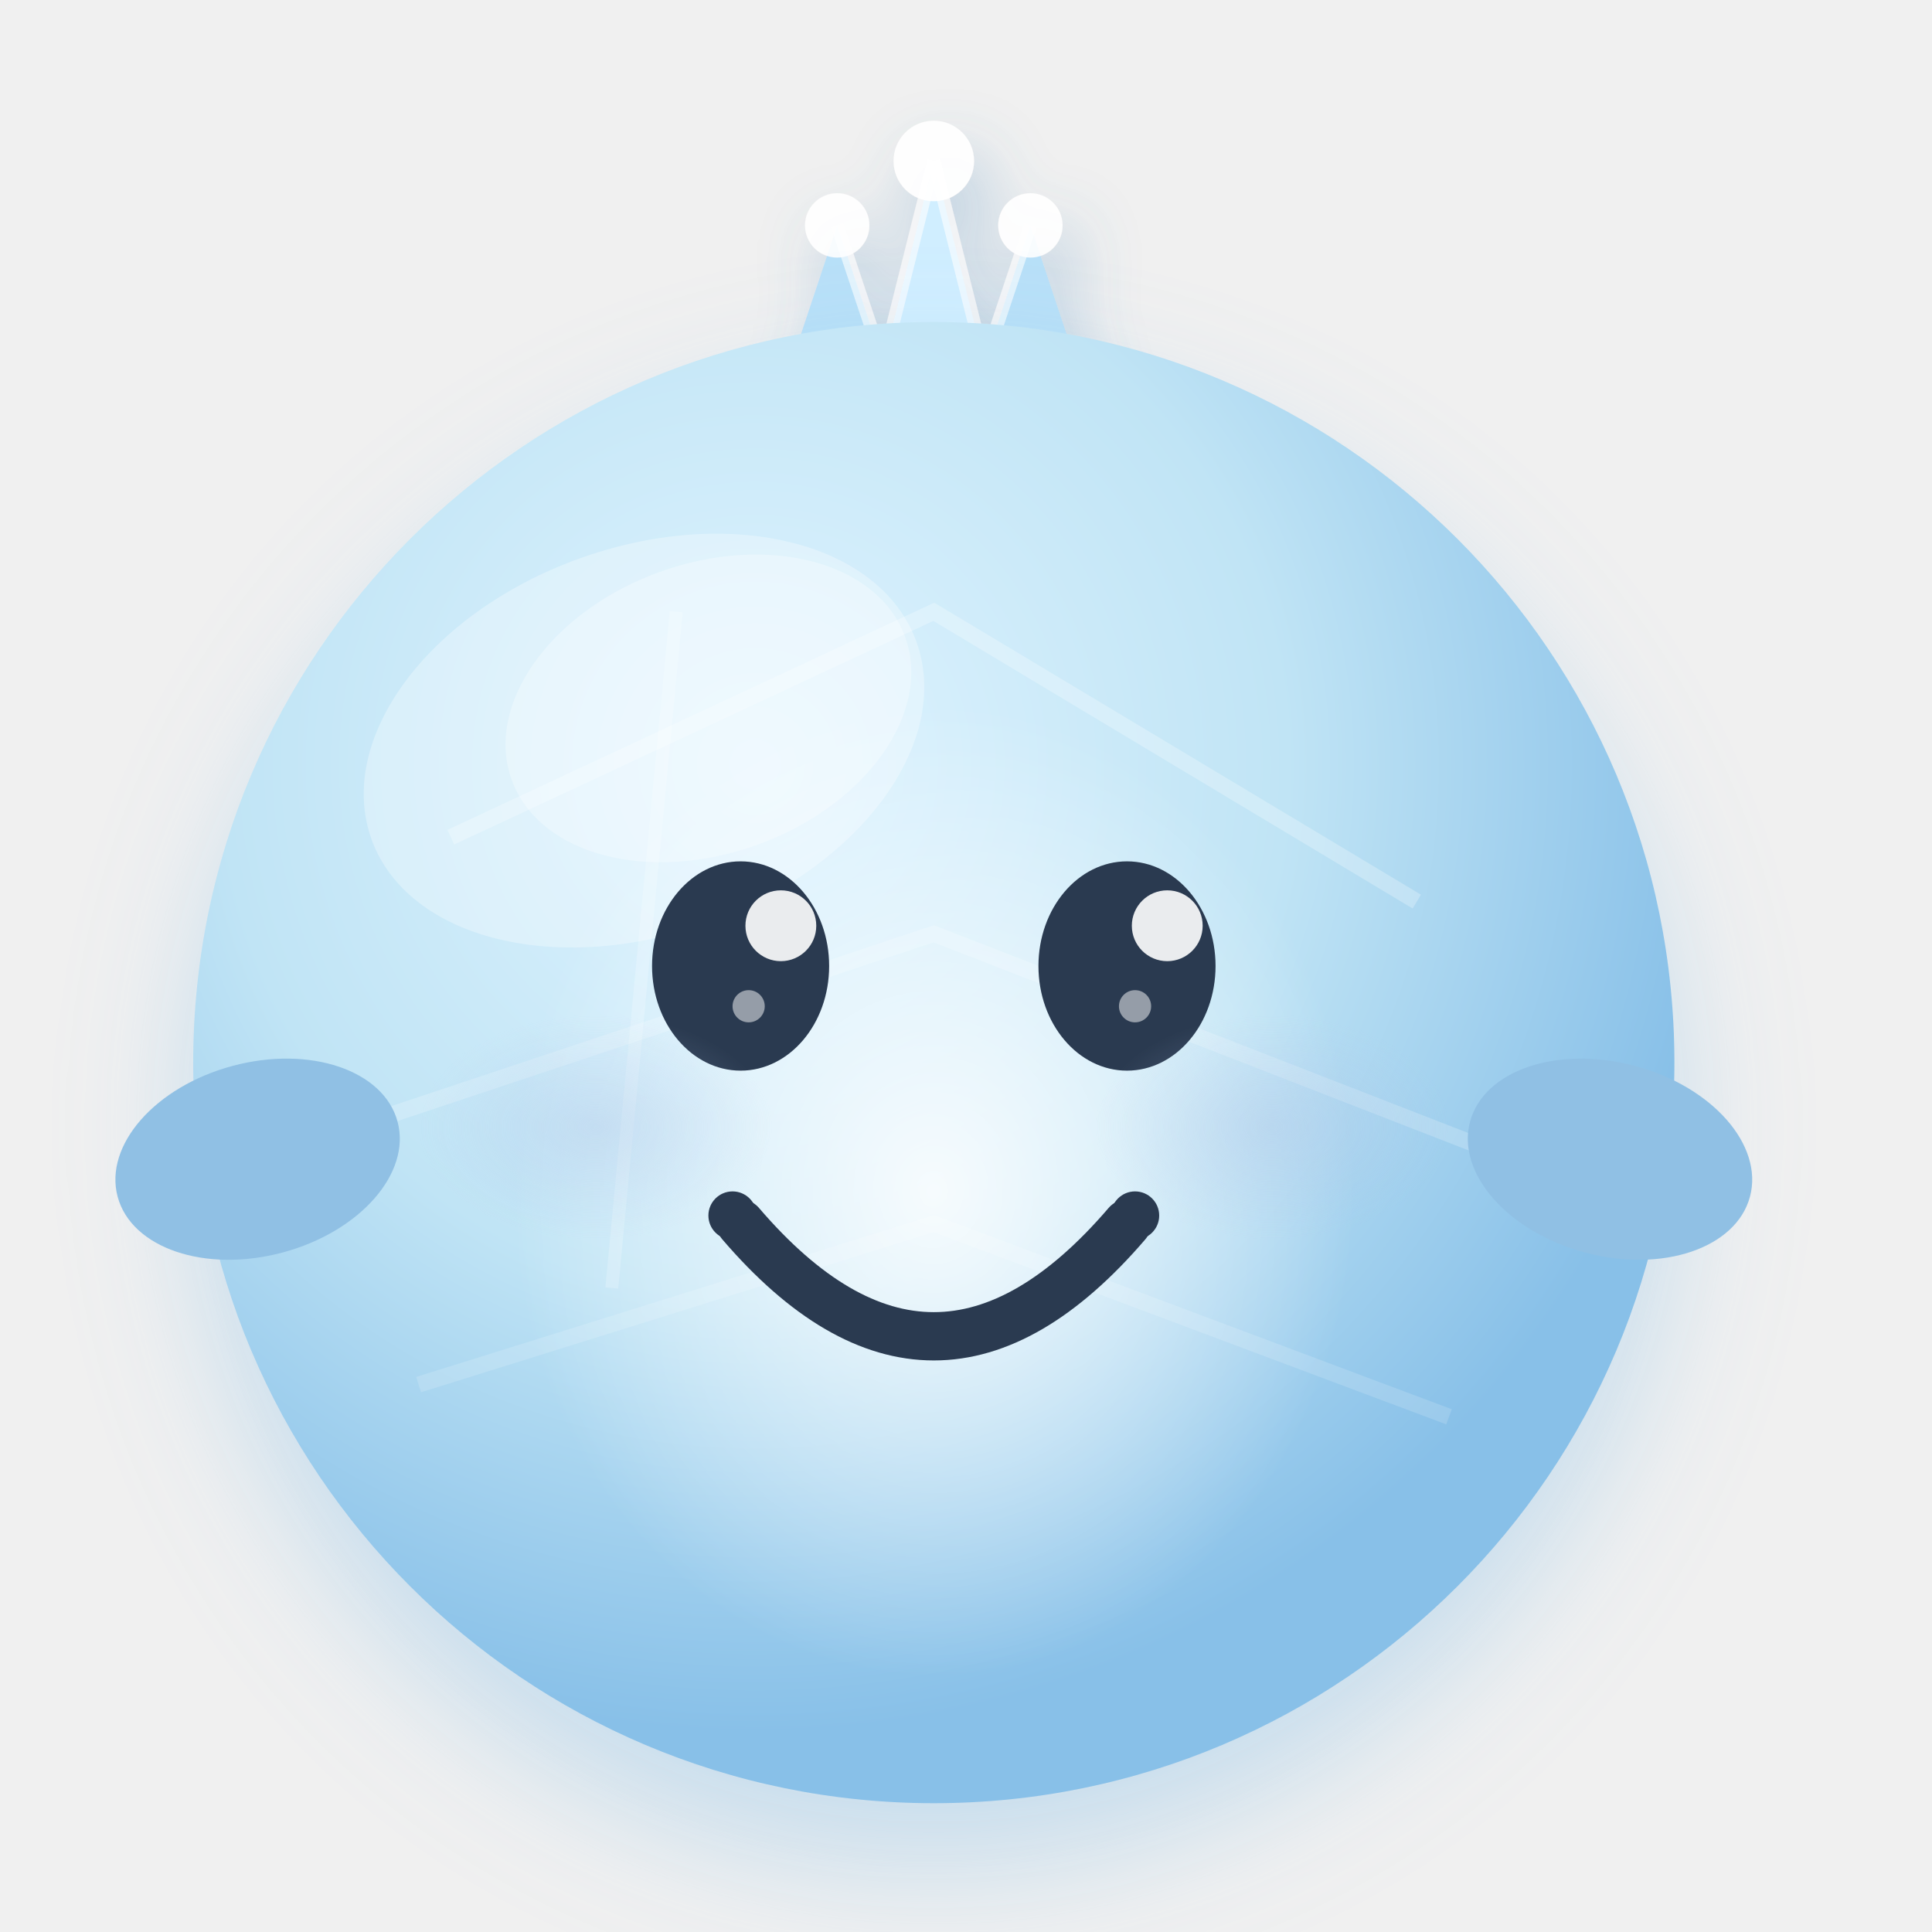
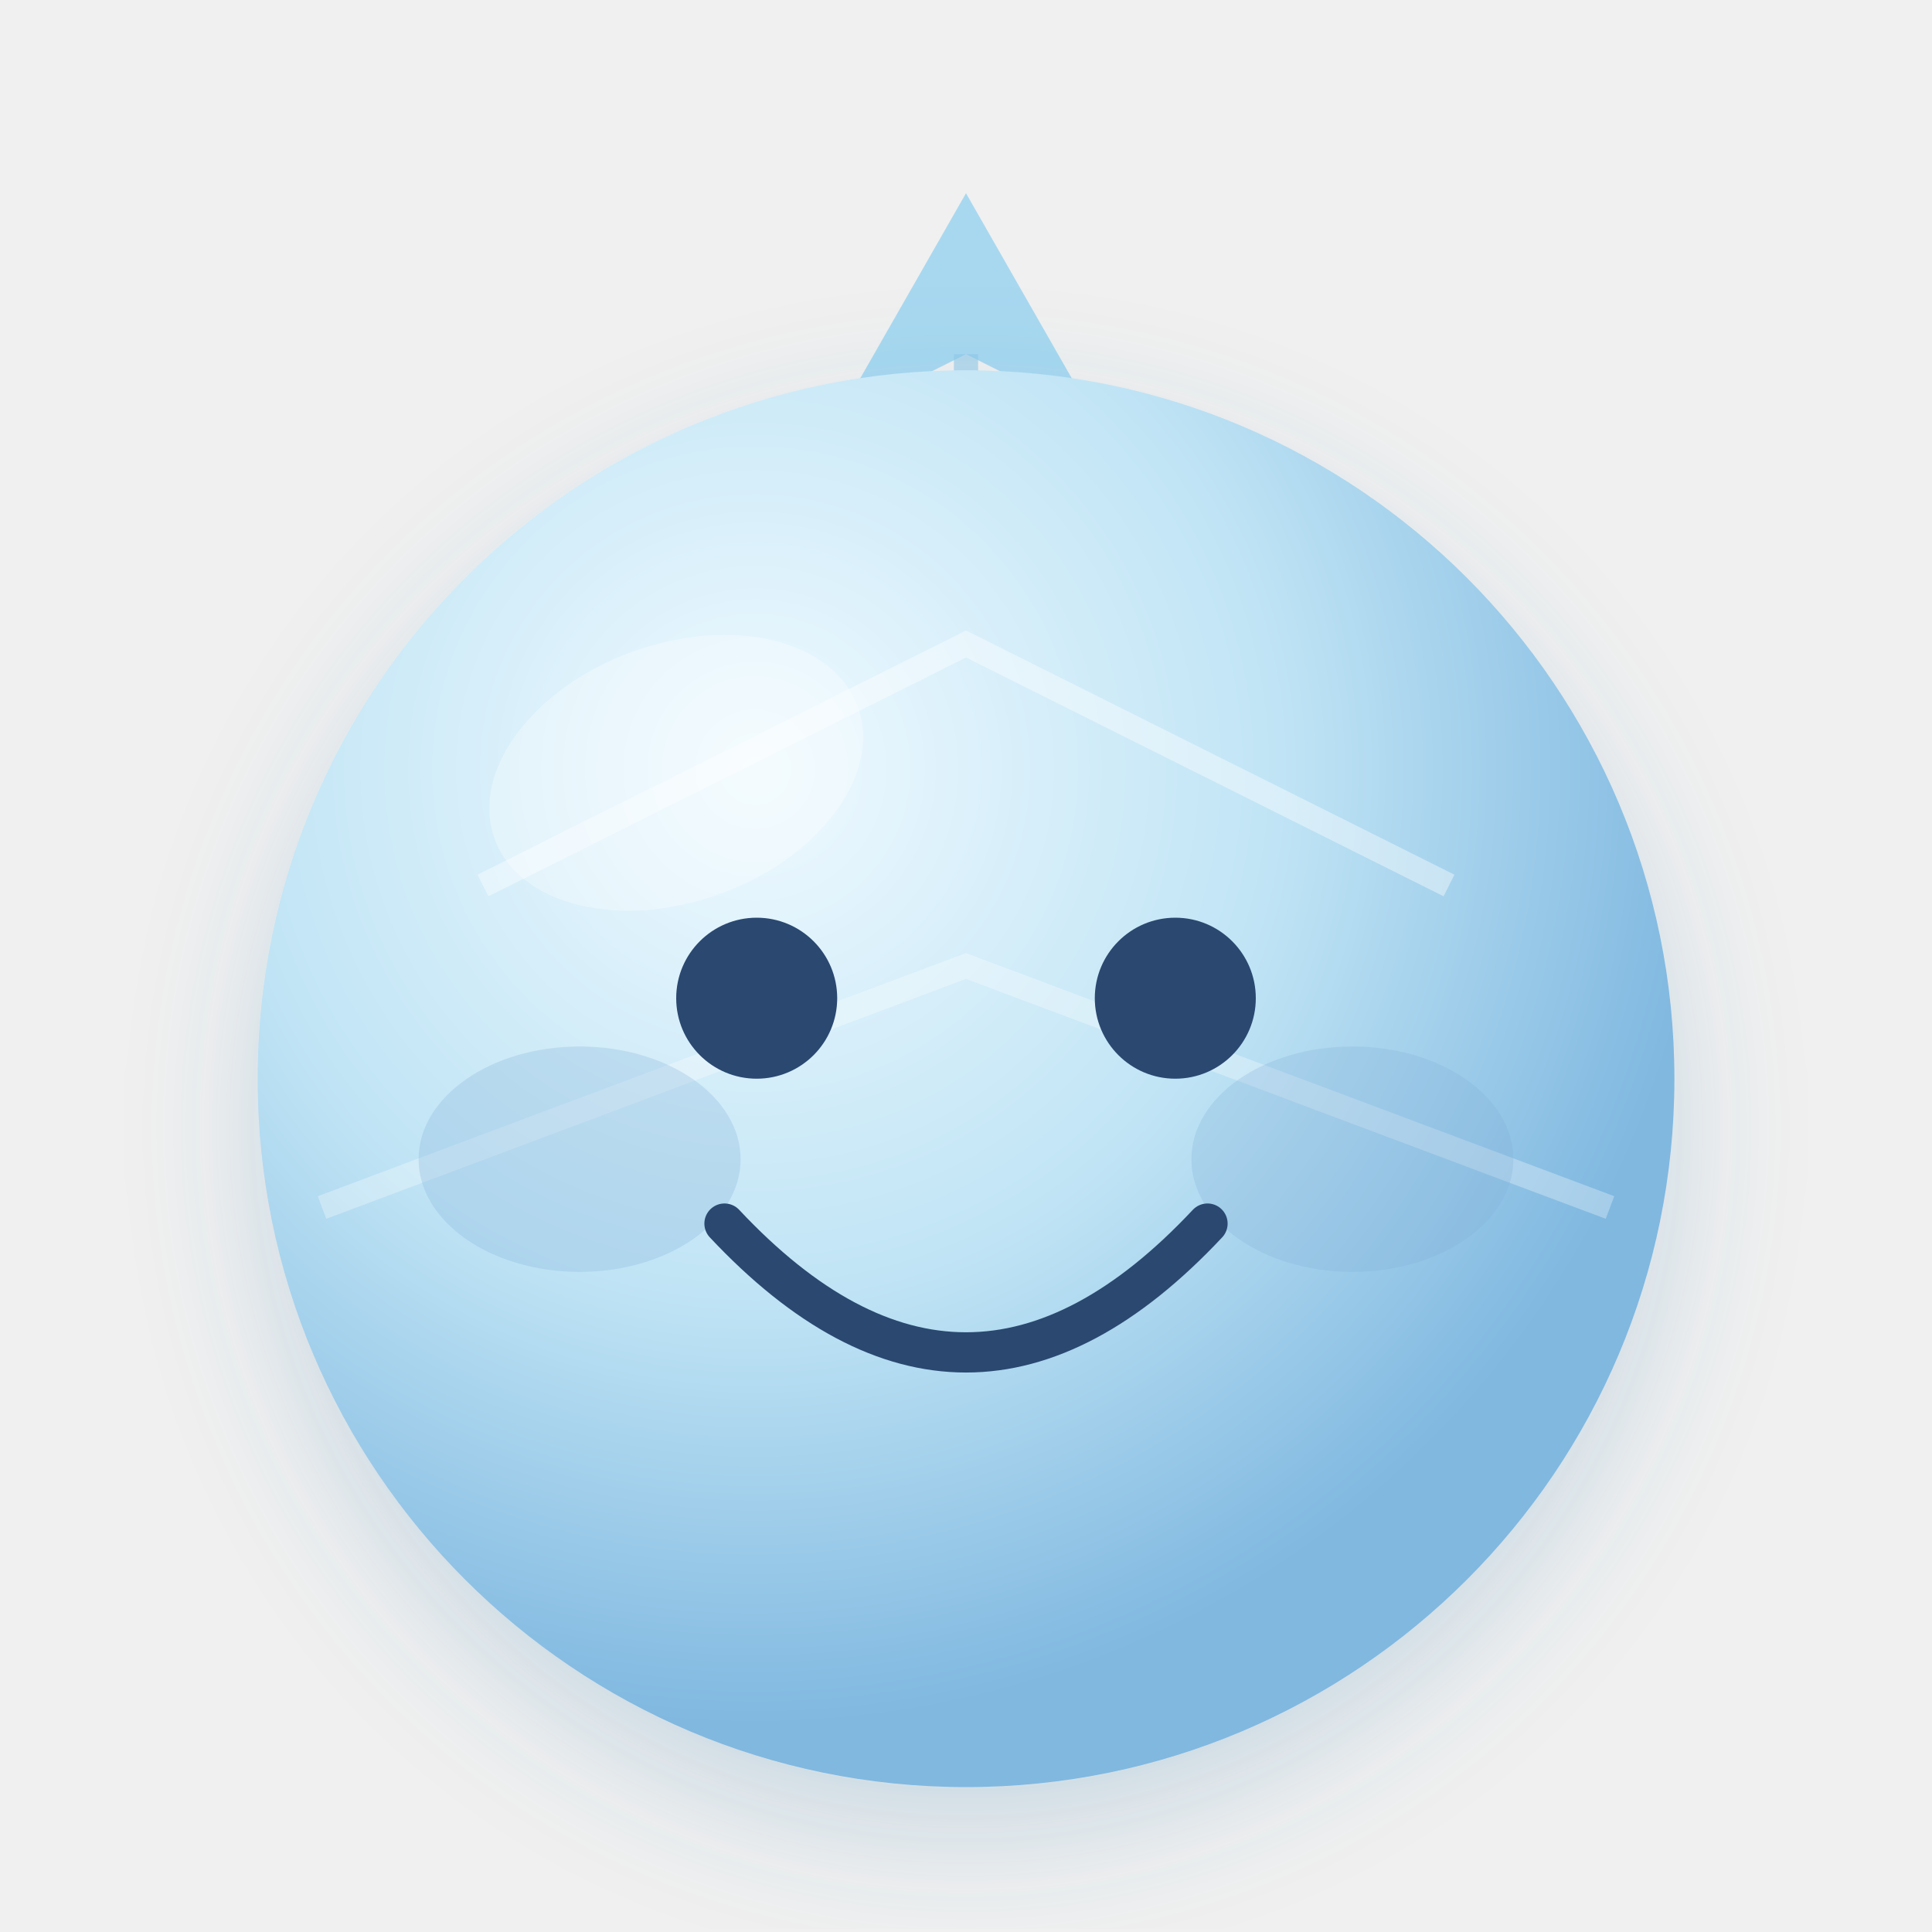
- <svg xmlns="http://www.w3.org/2000/svg" viewBox="0 0 120 120" role="img" aria-label="Diamond mascot">
+ <svg xmlns="http://www.w3.org/2000/svg" viewBox="0 0 120 120" role="img" aria-label="Diamond Prudence">
  <defs>
-     <radialGradient id="dm_body" cx="38%" cy="30%" r="65%">
-       <stop offset="0%" stop-color="#E0F4FF" />
+     <radialGradient id="db" cx="35%" cy="28%" r="68%">
+       <stop offset="0%" stop-color="#F0FAFF" />
      <stop offset="55%" stop-color="#C0E4F5" />
-       <stop offset="100%" stop-color="#88C0E8" />
+       <stop offset="100%" stop-color="#80B8E0" />
    </radialGradient>
-     <radialGradient id="dm_tummy" cx="50%" cy="50%" r="50%">
-       <stop offset="0%" stop-color="#FFFFFF" stop-opacity="0.85" />
-       <stop offset="100%" stop-color="#FFFFFF" stop-opacity="0" />
-     </radialGradient>
-     <radialGradient id="dm_cheekL" cx="50%" cy="50%" r="50%">
-       <stop offset="0%" stop-color="#B0C8E8" stop-opacity="0.4" />
-       <stop offset="100%" stop-color="#B0C8E8" stop-opacity="0" />
-     </radialGradient>
-     <radialGradient id="dm_cheekR" cx="50%" cy="50%" r="50%">
-       <stop offset="0%" stop-color="#B0C8E8" stop-opacity="0.4" />
-       <stop offset="100%" stop-color="#B0C8E8" stop-opacity="0" />
-     </radialGradient>
-     <filter id="dm_shadow" x="-20%" y="-10%" width="140%" height="140%">
-       <feDropShadow dx="0" dy="4" stdDeviation="4" flood-color="#88C0E8" flood-opacity="0.40" />
-     </filter>
-     <filter id="dm_crownShadow" x="-30%" y="-30%" width="160%" height="160%">
-       <feDropShadow dx="1" dy="2" stdDeviation="2" flood-color="#5090C0" flood-opacity="0.35" />
+     <filter id="sh">
+       <feDropShadow dx="0" dy="3" stdDeviation="4" flood-color="#4888B8" flood-opacity="0.22" />
    </filter>
  </defs>
-   <g filter="url(#dm_crownShadow)">
-     <rect x="46" y="26" width="24" height="6" rx="1" fill="#90C8E8" />
-     <polygon points="48,26 52,14 56,26" fill="#B8E0F8" />
-     <polygon points="54,26 58,10 62,26" fill="#D0EEFF" />
-     <polygon points="60,26 64,14 68,26" fill="#B8E0F8" />
-     <line x1="52" y1="14" x2="56" y2="26" stroke="white" stroke-width="0.8" opacity="0.6" />
-     <line x1="58" y1="10" x2="54" y2="26" stroke="white" stroke-width="0.8" opacity="0.6" />
-     <line x1="58" y1="10" x2="62" y2="26" stroke="white" stroke-width="0.8" opacity="0.6" />
-     <line x1="64" y1="14" x2="60" y2="26" stroke="white" stroke-width="0.8" opacity="0.6" />
-     <circle cx="52" cy="14" r="2" fill="#FFFFFF" opacity="0.9" />
-     <circle cx="58" cy="10" r="2.5" fill="#FFFFFF" opacity="0.95" />
-     <circle cx="64" cy="14" r="2" fill="#FFFFFF" opacity="0.9" />
-   </g>
-   <circle cx="58" cy="66" r="46" fill="url(#dm_body)" filter="url(#dm_shadow)" />
-   <ellipse cx="40" cy="46" rx="18" ry="12" fill="white" opacity="0.30" transform="rotate(-20 40 46)" />
-   <ellipse cx="58" cy="74" rx="26" ry="30" fill="url(#dm_tummy)" />
-   <path d="M 28 52 L 58 38 L 88 56" stroke="white" stroke-width="1" fill="none" opacity="0.25" />
-   <path d="M 22 70 L 58 58 L 94 72" stroke="white" stroke-width="1" fill="none" opacity="0.20" />
-   <path d="M 26 86 L 58 76 L 90 88" stroke="white" stroke-width="1" fill="none" opacity="0.15" />
-   <path d="M 42 38 L 38 80" stroke="white" stroke-width="0.8" fill="none" opacity="0.20" />
-   <ellipse cx="44" cy="44" rx="13" ry="9" fill="white" opacity="0.28" transform="rotate(-20 44 44)" />
-   <ellipse cx="46" cy="60" rx="5.5" ry="6.5" fill="#2A3A50" />
-   <ellipse cx="70" cy="60" rx="5.5" ry="6.5" fill="#2A3A50" />
-   <circle cx="48.5" cy="57.5" r="2.2" fill="white" opacity="0.90" />
-   <circle cx="72.5" cy="57.5" r="2.2" fill="white" opacity="0.90" />
-   <circle cx="46.5" cy="62.5" r="1" fill="white" opacity="0.5" />
-   <circle cx="70.5" cy="62.5" r="1" fill="white" opacity="0.5" />
-   <ellipse cx="37" cy="70" rx="11" ry="7" fill="url(#dm_cheekL)" />
-   <ellipse cx="79" cy="70" rx="11" ry="7" fill="url(#dm_cheekR)" />
-   <path d="M 46 76 Q 58 90 70 76" stroke="#2A3A50" stroke-width="3" stroke-linecap="round" fill="none" />
-   <circle cx="45.5" cy="75.5" r="1.5" fill="#2A3A50" />
-   <circle cx="70.5" cy="75.5" r="1.5" fill="#2A3A50" />
-   <ellipse cx="16" cy="72" rx="9" ry="6" fill="#90C0E4" transform="rotate(-15 16 72)" />
-   <ellipse cx="100" cy="72" rx="9" ry="6" fill="#90C0E4" transform="rotate(15 100 72)" />
+   <polygon points="60,12 52,26 60,22 68,26" fill="#A8D8F0" />
+   <polygon points="52,26 44,28 52,32" fill="#C0E8FF" />
+   <polygon points="68,26 76,28 68,32" fill="#C0E8FF" />
+   <line x1="60" y1="22" x2="60" y2="38" stroke="#90C8E8" stroke-width="1.5" opacity="0.6" />
+   <circle cx="60" cy="67" r="44" fill="url(#db)" filter="url(#sh)" />
+   <path d="M 30 55 L 60 40 L 90 55" stroke="white" stroke-width="1.5" fill="none" opacity="0.4" />
+   <path d="M 20 75 L 60 60 L 100 75" stroke="white" stroke-width="1.5" fill="none" opacity="0.3" />
+   <ellipse cx="42" cy="48" rx="12" ry="8" fill="white" opacity="0.3" transform="rotate(-20 42 48)" />
+   <circle cx="47" cy="62" r="5" fill="#2A4870" />
+   <circle cx="73" cy="62" r="5" fill="#2A4870" />
+   <ellipse cx="36" cy="72" rx="10" ry="7" fill="#80B0D8" opacity="0.28" />
+   <ellipse cx="84" cy="72" rx="10" ry="7" fill="#80B0D8" opacity="0.28" />
+   <path d="M 45 76 Q 60 92 75 76" stroke="#2A4870" stroke-width="2.5" stroke-linecap="round" fill="none" />
</svg>
